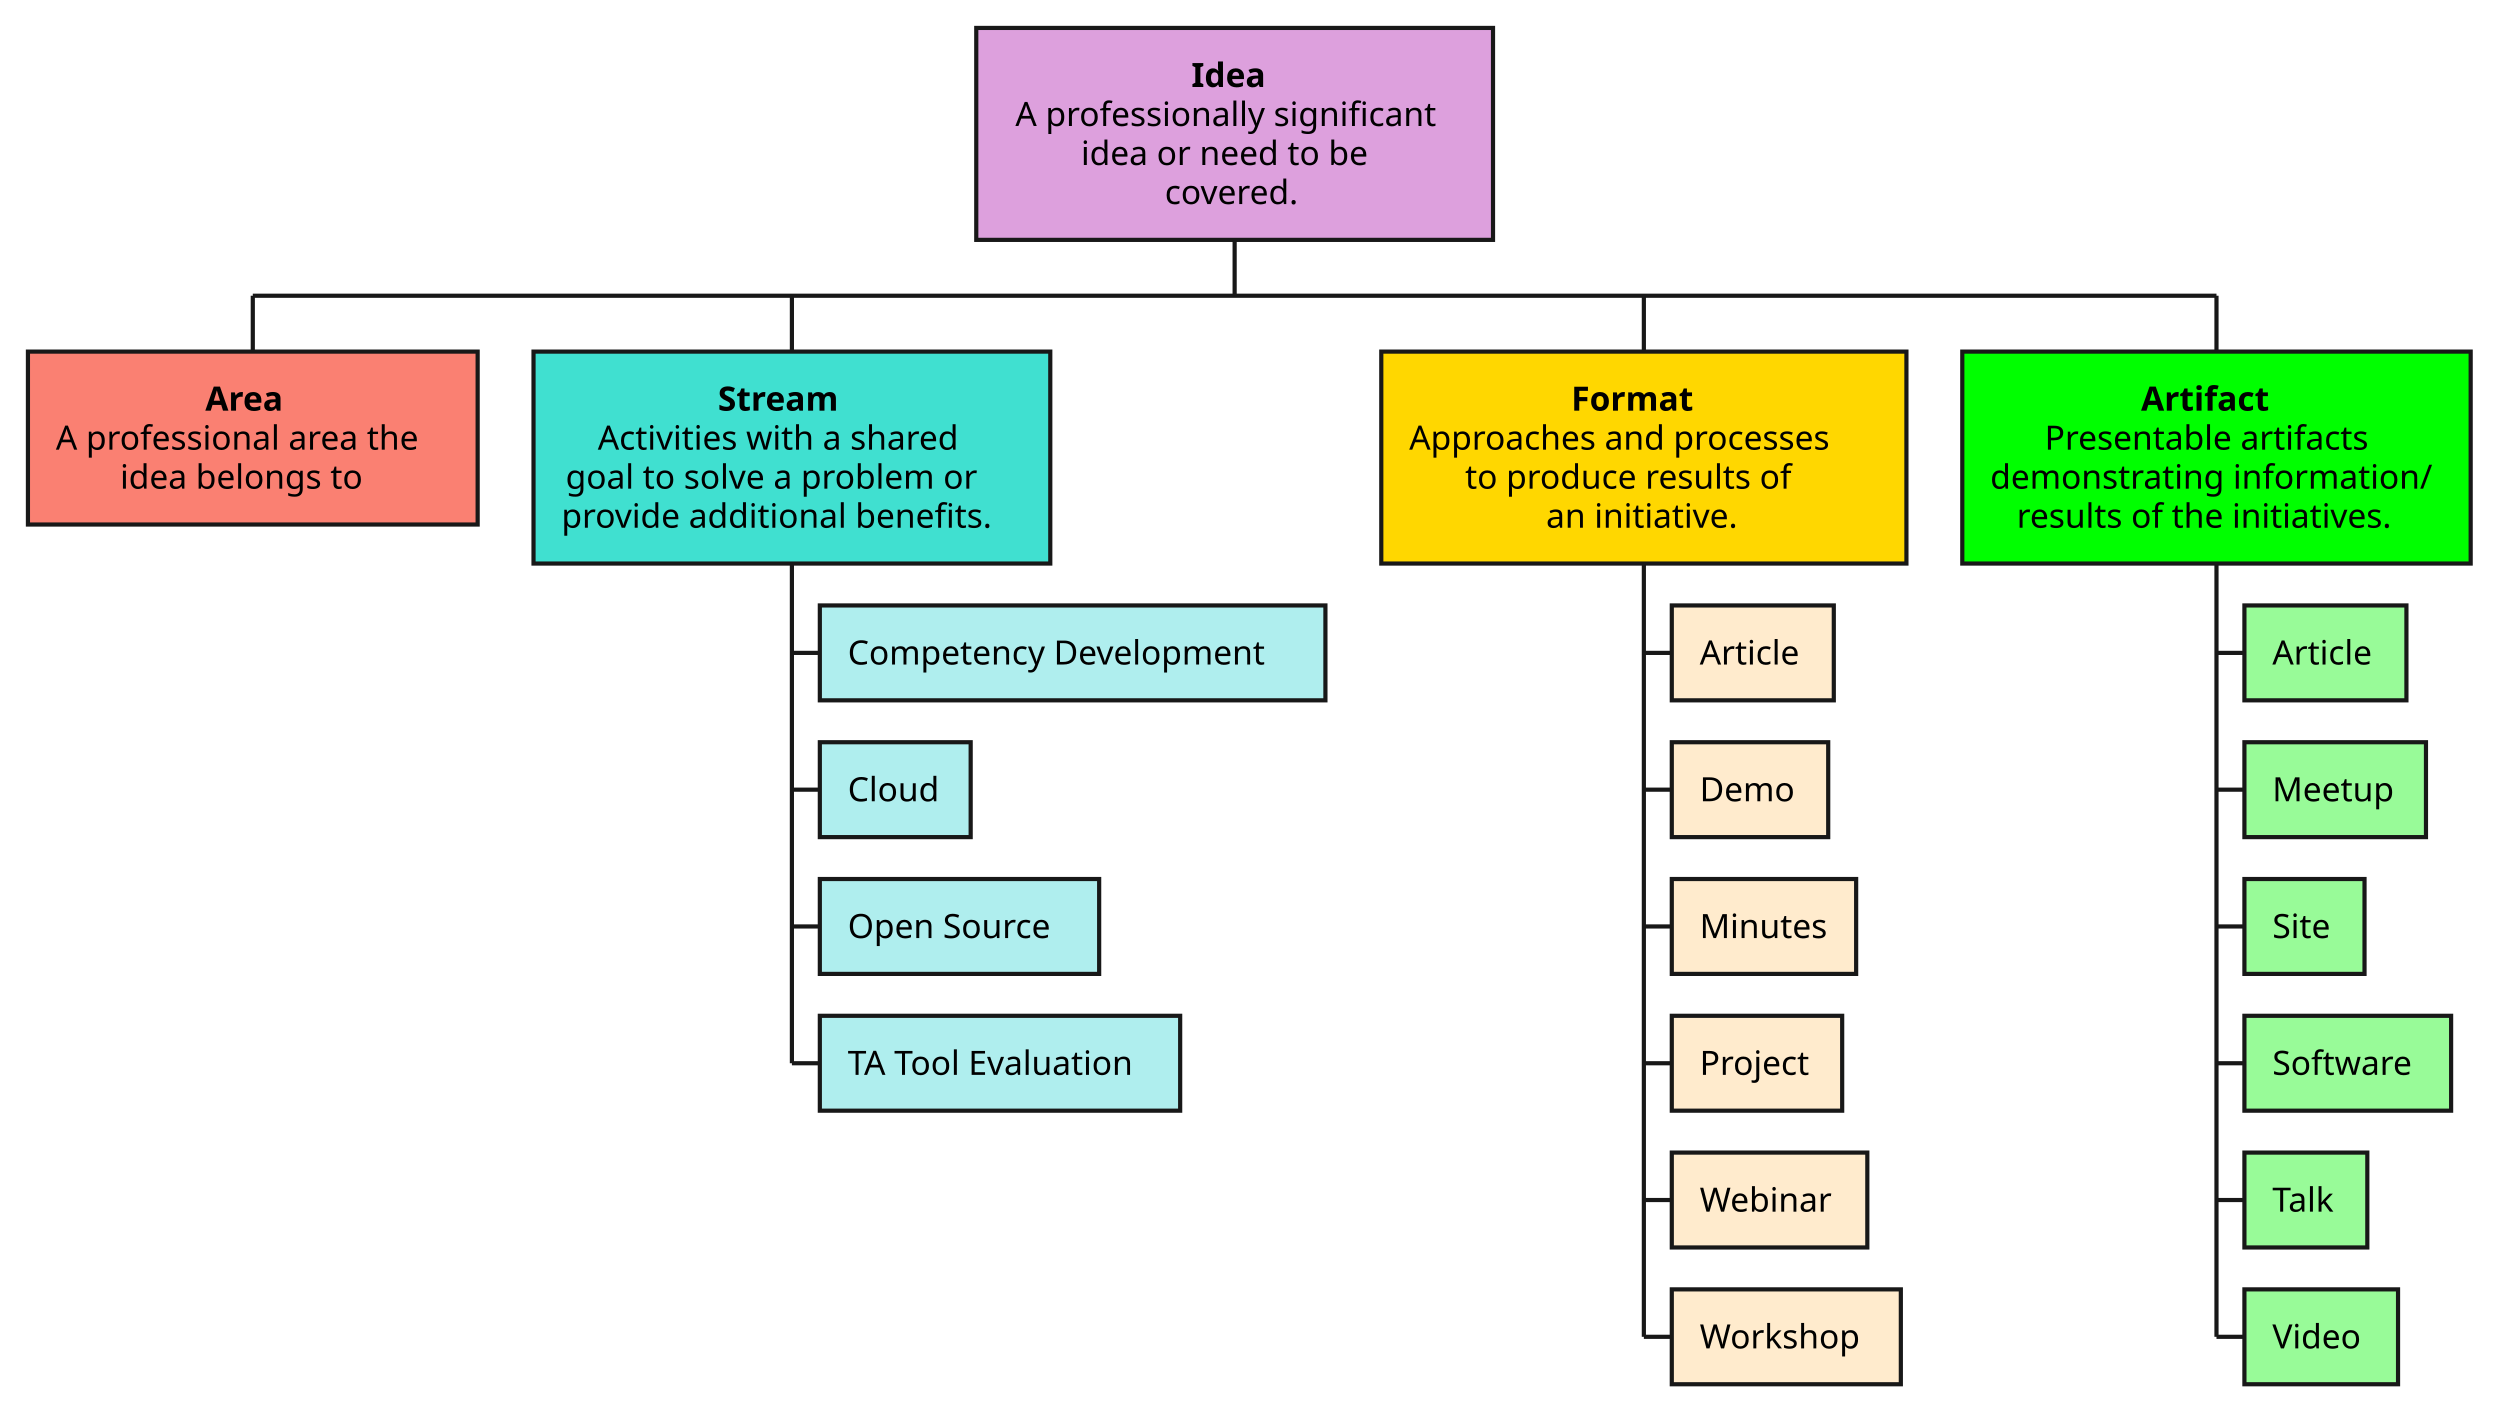
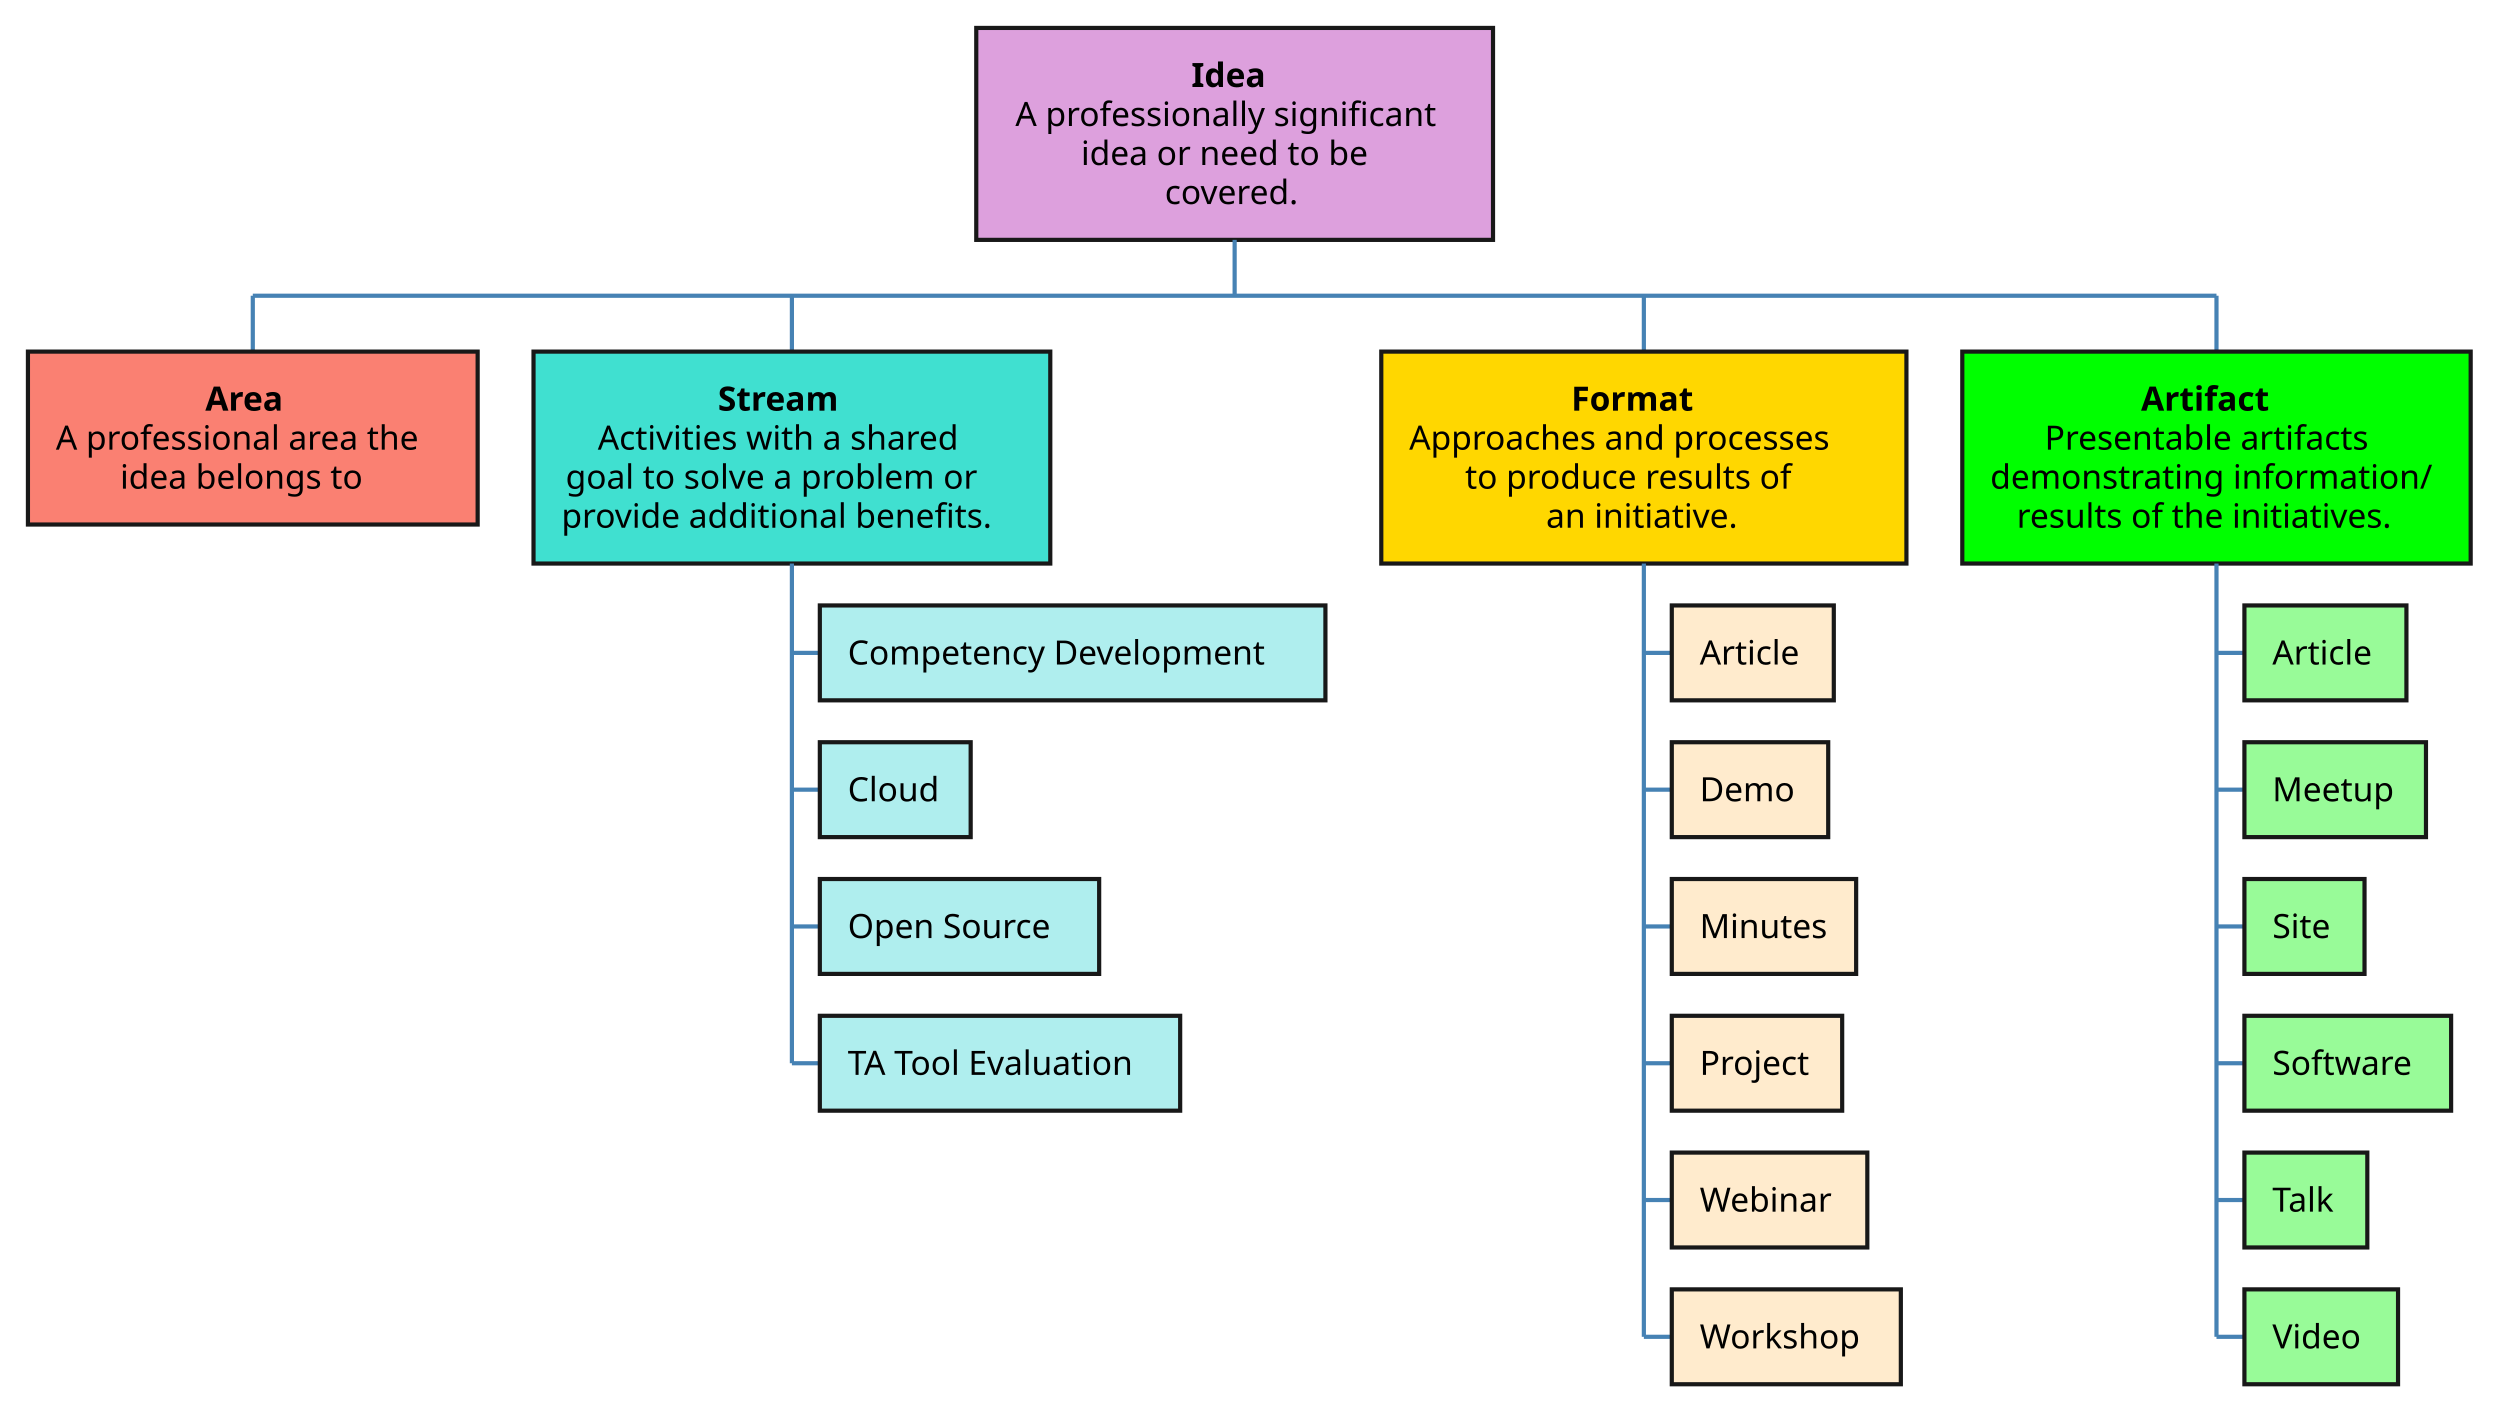
<svg xmlns="http://www.w3.org/2000/svg" contentStyleType="text/css" height="506px" preserveAspectRatio="none" style="width:895px;height:506px;" version="1.1" viewBox="0 0 895 506" width="895px" zoomAndPan="magnify">
  <defs />
  <g>
-     <line style="stroke:#181818;stroke-width:1.5;" x1="90.5" x2="90.5" y1="105.875" y2="125.875" />
+     <line style="stroke:#4682B4;stroke-width:1.5;" x1="90.5" x2="90.5" y1="105.875" y2="125.875" />
    <rect fill="#FA8072" height="61.906" style="stroke:#181818;stroke-width:1.5;" width="161" x="10" y="125.875" />
    <text fill="#000000" font-family="sans-serif" font-size="12" font-weight="bold" lengthAdjust="spacing" textLength="34" x="73.5" y="147.014">Area</text>
    <text fill="#000000" font-family="sans-serif" font-size="12" lengthAdjust="spacing" textLength="141" x="20" y="160.982">A professional area the</text>
    <text fill="#000000" font-family="sans-serif" font-size="12" lengthAdjust="spacing" textLength="95" x="43" y="174.951">idea belongs to</text>
-     <line style="stroke:#181818;stroke-width:1.5;" x1="283.5" x2="283.5" y1="105.875" y2="125.875" />
+     <line style="stroke:#4682B4;stroke-width:1.5;" x1="283.5" x2="283.5" y1="105.875" y2="125.875" />
    <rect fill="#40E0D0" height="75.875" style="stroke:#181818;stroke-width:1.5;" width="185" x="191" y="125.875" />
    <text fill="#000000" font-family="sans-serif" font-size="12" font-weight="bold" lengthAdjust="spacing" textLength="53" x="257" y="147.014">Stream</text>
    <text fill="#000000" font-family="sans-serif" font-size="12" lengthAdjust="spacing" textLength="139" x="214" y="160.982">Activities with a shared</text>
    <text fill="#000000" font-family="sans-serif" font-size="12" lengthAdjust="spacing" textLength="162" x="202.5" y="174.951">goal to solve a problem or</text>
    <text fill="#000000" font-family="sans-serif" font-size="12" lengthAdjust="spacing" textLength="165" x="201" y="188.92">provide additional benefits.</text>
-     <line style="stroke:#181818;stroke-width:1.5;" x1="283.5" x2="293.5" y1="233.734" y2="233.734" />
+     <line style="stroke:#4682B4;stroke-width:1.5;" x1="283.5" x2="293.5" y1="233.734" y2="233.734" />
    <rect fill="#AFEEEE" height="33.969" style="stroke:#181818;stroke-width:1.5;" width="181" x="293.5" y="216.75" />
    <text fill="#000000" font-family="sans-serif" font-size="12" lengthAdjust="spacing" textLength="161" x="303.5" y="237.889">Competency Development</text>
-     <line style="stroke:#181818;stroke-width:1.5;" x1="283.5" x2="293.5" y1="282.703" y2="282.703" />
+     <line style="stroke:#4682B4;stroke-width:1.5;" x1="283.5" x2="293.5" y1="282.703" y2="282.703" />
    <rect fill="#AFEEEE" height="33.969" style="stroke:#181818;stroke-width:1.5;" width="54" x="293.5" y="265.719" />
    <text fill="#000000" font-family="sans-serif" font-size="12" lengthAdjust="spacing" textLength="34" x="303.5" y="286.857">Cloud</text>
-     <line style="stroke:#181818;stroke-width:1.5;" x1="283.5" x2="293.5" y1="331.672" y2="331.672" />
+     <line style="stroke:#4682B4;stroke-width:1.5;" x1="283.5" x2="293.5" y1="331.672" y2="331.672" />
    <rect fill="#AFEEEE" height="33.969" style="stroke:#181818;stroke-width:1.5;" width="100" x="293.5" y="314.688" />
    <text fill="#000000" font-family="sans-serif" font-size="12" lengthAdjust="spacing" textLength="80" x="303.5" y="335.826">Open Source</text>
-     <line style="stroke:#181818;stroke-width:1.5;" x1="283.5" x2="293.5" y1="380.641" y2="380.641" />
+     <line style="stroke:#4682B4;stroke-width:1.5;" x1="283.5" x2="293.5" y1="380.641" y2="380.641" />
    <rect fill="#AFEEEE" height="33.969" style="stroke:#181818;stroke-width:1.5;" width="129" x="293.5" y="363.656" />
    <text fill="#000000" font-family="sans-serif" font-size="12" lengthAdjust="spacing" textLength="109" x="303.5" y="384.795">TA Tool Evaluation</text>
-     <line style="stroke:#181818;stroke-width:1.5;" x1="283.5" x2="283.5" y1="201.75" y2="380.641" />
-     <line style="stroke:#181818;stroke-width:1.5;" x1="588.5" x2="588.5" y1="105.875" y2="125.875" />
+     <line style="stroke:#4682B4;stroke-width:1.5;" x1="283.5" x2="283.5" y1="201.75" y2="380.641" />
+     <line style="stroke:#4682B4;stroke-width:1.5;" x1="588.5" x2="588.5" y1="105.875" y2="125.875" />
    <rect fill="#FFD700" height="75.875" style="stroke:#181818;stroke-width:1.5;" width="188" x="494.5" y="125.875" />
    <text fill="#000000" font-family="sans-serif" font-size="12" font-weight="bold" lengthAdjust="spacing" textLength="52" x="562.5" y="147.014">Format</text>
    <text fill="#000000" font-family="sans-serif" font-size="12" lengthAdjust="spacing" textLength="168" x="504.5" y="160.982">Approaches and processes</text>
    <text fill="#000000" font-family="sans-serif" font-size="12" lengthAdjust="spacing" textLength="128" x="524.5" y="174.951">to produce results of</text>
    <text fill="#000000" font-family="sans-serif" font-size="12" lengthAdjust="spacing" textLength="70" x="553.5" y="188.92">an initiative.</text>
-     <line style="stroke:#181818;stroke-width:1.5;" x1="588.5" x2="598.5" y1="233.734" y2="233.734" />
+     <line style="stroke:#4682B4;stroke-width:1.5;" x1="588.5" x2="598.5" y1="233.734" y2="233.734" />
    <rect fill="#FFEBCD" height="33.969" style="stroke:#181818;stroke-width:1.5;" width="58" x="598.5" y="216.75" />
    <text fill="#000000" font-family="sans-serif" font-size="12" lengthAdjust="spacing" textLength="38" x="608.5" y="237.889">Article</text>
-     <line style="stroke:#181818;stroke-width:1.5;" x1="588.5" x2="598.5" y1="282.703" y2="282.703" />
+     <line style="stroke:#4682B4;stroke-width:1.5;" x1="588.5" x2="598.5" y1="282.703" y2="282.703" />
    <rect fill="#FFEBCD" height="33.969" style="stroke:#181818;stroke-width:1.5;" width="56" x="598.5" y="265.719" />
    <text fill="#000000" font-family="sans-serif" font-size="12" lengthAdjust="spacing" textLength="36" x="608.5" y="286.857">Demo</text>
-     <line style="stroke:#181818;stroke-width:1.5;" x1="588.5" x2="598.5" y1="331.672" y2="331.672" />
+     <line style="stroke:#4682B4;stroke-width:1.5;" x1="588.5" x2="598.5" y1="331.672" y2="331.672" />
    <rect fill="#FFEBCD" height="33.969" style="stroke:#181818;stroke-width:1.5;" width="66" x="598.5" y="314.688" />
    <text fill="#000000" font-family="sans-serif" font-size="12" lengthAdjust="spacing" textLength="46" x="608.5" y="335.826">Minutes</text>
-     <line style="stroke:#181818;stroke-width:1.5;" x1="588.5" x2="598.5" y1="380.641" y2="380.641" />
+     <line style="stroke:#4682B4;stroke-width:1.5;" x1="588.5" x2="598.5" y1="380.641" y2="380.641" />
    <rect fill="#FFEBCD" height="33.969" style="stroke:#181818;stroke-width:1.5;" width="61" x="598.5" y="363.656" />
    <text fill="#000000" font-family="sans-serif" font-size="12" lengthAdjust="spacing" textLength="41" x="608.5" y="384.795">Project</text>
-     <line style="stroke:#181818;stroke-width:1.5;" x1="588.5" x2="598.5" y1="429.609" y2="429.609" />
+     <line style="stroke:#4682B4;stroke-width:1.5;" x1="588.5" x2="598.5" y1="429.609" y2="429.609" />
    <rect fill="#FFEBCD" height="33.969" style="stroke:#181818;stroke-width:1.5;" width="70" x="598.5" y="412.625" />
    <text fill="#000000" font-family="sans-serif" font-size="12" lengthAdjust="spacing" textLength="50" x="608.5" y="433.764">Webinar</text>
-     <line style="stroke:#181818;stroke-width:1.5;" x1="588.5" x2="598.5" y1="478.578" y2="478.578" />
+     <line style="stroke:#4682B4;stroke-width:1.5;" x1="588.5" x2="598.5" y1="478.578" y2="478.578" />
    <rect fill="#FFEBCD" height="33.969" style="stroke:#181818;stroke-width:1.5;" width="82" x="598.5" y="461.594" />
    <text fill="#000000" font-family="sans-serif" font-size="12" lengthAdjust="spacing" textLength="62" x="608.5" y="482.732">Workshop</text>
-     <line style="stroke:#181818;stroke-width:1.5;" x1="588.5" x2="588.5" y1="201.75" y2="478.578" />
-     <line style="stroke:#181818;stroke-width:1.5;" x1="793.5" x2="793.5" y1="105.875" y2="125.875" />
+     <line style="stroke:#4682B4;stroke-width:1.5;" x1="588.5" x2="588.5" y1="201.75" y2="478.578" />
+     <line style="stroke:#4682B4;stroke-width:1.5;" x1="793.5" x2="793.5" y1="105.875" y2="125.875" />
    <rect fill="#00FF00" height="75.875" style="stroke:#181818;stroke-width:1.5;" width="182" x="702.5" y="125.875" />
    <text fill="#000000" font-family="sans-serif" font-size="12" lengthAdjust="spacing" textLength="4" x="762.5" y="147.014"> </text>
    <text fill="#000000" font-family="sans-serif" font-size="12" font-weight="bold" lengthAdjust="spacing" textLength="58" x="766.5" y="147.014">Artifact</text>
    <text fill="#000000" font-family="sans-serif" font-size="12" lengthAdjust="spacing" textLength="123" x="732" y="160.982">Presentable artifacts</text>
    <text fill="#000000" font-family="sans-serif" font-size="12" lengthAdjust="spacing" textLength="162" x="712.5" y="174.951">demonstrating information/</text>
    <text fill="#000000" font-family="sans-serif" font-size="12" lengthAdjust="spacing" textLength="143" x="722" y="188.92">results of the initiatives.</text>
-     <line style="stroke:#181818;stroke-width:1.5;" x1="793.5" x2="803.5" y1="233.734" y2="233.734" />
+     <line style="stroke:#4682B4;stroke-width:1.5;" x1="793.5" x2="803.5" y1="233.734" y2="233.734" />
    <rect fill="#98FB98" height="33.969" style="stroke:#181818;stroke-width:1.5;" width="58" x="803.5" y="216.75" />
    <text fill="#000000" font-family="sans-serif" font-size="12" lengthAdjust="spacing" textLength="38" x="813.5" y="237.889">Article</text>
-     <line style="stroke:#181818;stroke-width:1.5;" x1="793.5" x2="803.5" y1="282.703" y2="282.703" />
+     <line style="stroke:#4682B4;stroke-width:1.5;" x1="793.5" x2="803.5" y1="282.703" y2="282.703" />
    <rect fill="#98FB98" height="33.969" style="stroke:#181818;stroke-width:1.5;" width="65" x="803.5" y="265.719" />
    <text fill="#000000" font-family="sans-serif" font-size="12" lengthAdjust="spacing" textLength="45" x="813.5" y="286.857">Meetup</text>
-     <line style="stroke:#181818;stroke-width:1.5;" x1="793.5" x2="803.5" y1="331.672" y2="331.672" />
+     <line style="stroke:#4682B4;stroke-width:1.5;" x1="793.5" x2="803.5" y1="331.672" y2="331.672" />
    <rect fill="#98FB98" height="33.969" style="stroke:#181818;stroke-width:1.5;" width="43" x="803.5" y="314.688" />
    <text fill="#000000" font-family="sans-serif" font-size="12" lengthAdjust="spacing" textLength="23" x="813.5" y="335.826">Site</text>
-     <line style="stroke:#181818;stroke-width:1.5;" x1="793.5" x2="803.5" y1="380.641" y2="380.641" />
+     <line style="stroke:#4682B4;stroke-width:1.5;" x1="793.5" x2="803.5" y1="380.641" y2="380.641" />
    <rect fill="#98FB98" height="33.969" style="stroke:#181818;stroke-width:1.5;" width="74" x="803.5" y="363.656" />
    <text fill="#000000" font-family="sans-serif" font-size="12" lengthAdjust="spacing" textLength="54" x="813.5" y="384.795">Software</text>
-     <line style="stroke:#181818;stroke-width:1.5;" x1="793.5" x2="803.5" y1="429.609" y2="429.609" />
+     <line style="stroke:#4682B4;stroke-width:1.5;" x1="793.5" x2="803.5" y1="429.609" y2="429.609" />
    <rect fill="#98FB98" height="33.969" style="stroke:#181818;stroke-width:1.5;" width="44" x="803.5" y="412.625" />
    <text fill="#000000" font-family="sans-serif" font-size="12" lengthAdjust="spacing" textLength="24" x="813.5" y="433.764">Talk</text>
-     <line style="stroke:#181818;stroke-width:1.5;" x1="793.5" x2="803.5" y1="478.578" y2="478.578" />
+     <line style="stroke:#4682B4;stroke-width:1.5;" x1="793.5" x2="803.5" y1="478.578" y2="478.578" />
    <rect fill="#98FB98" height="33.969" style="stroke:#181818;stroke-width:1.5;" width="55" x="803.5" y="461.594" />
    <text fill="#000000" font-family="sans-serif" font-size="12" lengthAdjust="spacing" textLength="35" x="813.5" y="482.732">Video</text>
-     <line style="stroke:#181818;stroke-width:1.5;" x1="793.5" x2="793.5" y1="201.75" y2="478.578" />
-     <line style="stroke:#181818;stroke-width:1.5;" x1="90.5" x2="793.5" y1="105.875" y2="105.875" />
+     <line style="stroke:#4682B4;stroke-width:1.5;" x1="793.5" x2="793.5" y1="201.75" y2="478.578" />
+     <line style="stroke:#4682B4;stroke-width:1.5;" x1="90.5" x2="793.5" y1="105.875" y2="105.875" />
    <rect fill="#DDA0DD" height="75.875" style="stroke:#181818;stroke-width:1.5;" width="185" x="349.5" y="10" />
    <text fill="#000000" font-family="sans-serif" font-size="12" font-weight="bold" lengthAdjust="spacing" textLength="31" x="426.5" y="31.139">Idea</text>
    <text fill="#000000" font-family="sans-serif" font-size="12" lengthAdjust="spacing" textLength="161" x="363.5" y="45.107">A professionally significant</text>
    <text fill="#000000" font-family="sans-serif" font-size="12" lengthAdjust="spacing" textLength="114" x="387" y="59.076">idea or need to be</text>
    <text fill="#000000" font-family="sans-serif" font-size="12" lengthAdjust="spacing" textLength="54" x="417" y="73.045">covered.</text>
-     <line style="stroke:#181818;stroke-width:1.5;" x1="442" x2="442" y1="85.875" y2="105.875" />
+     <line style="stroke:#4682B4;stroke-width:1.5;" x1="442" x2="442" y1="85.875" y2="105.875" />
  </g>
</svg>
